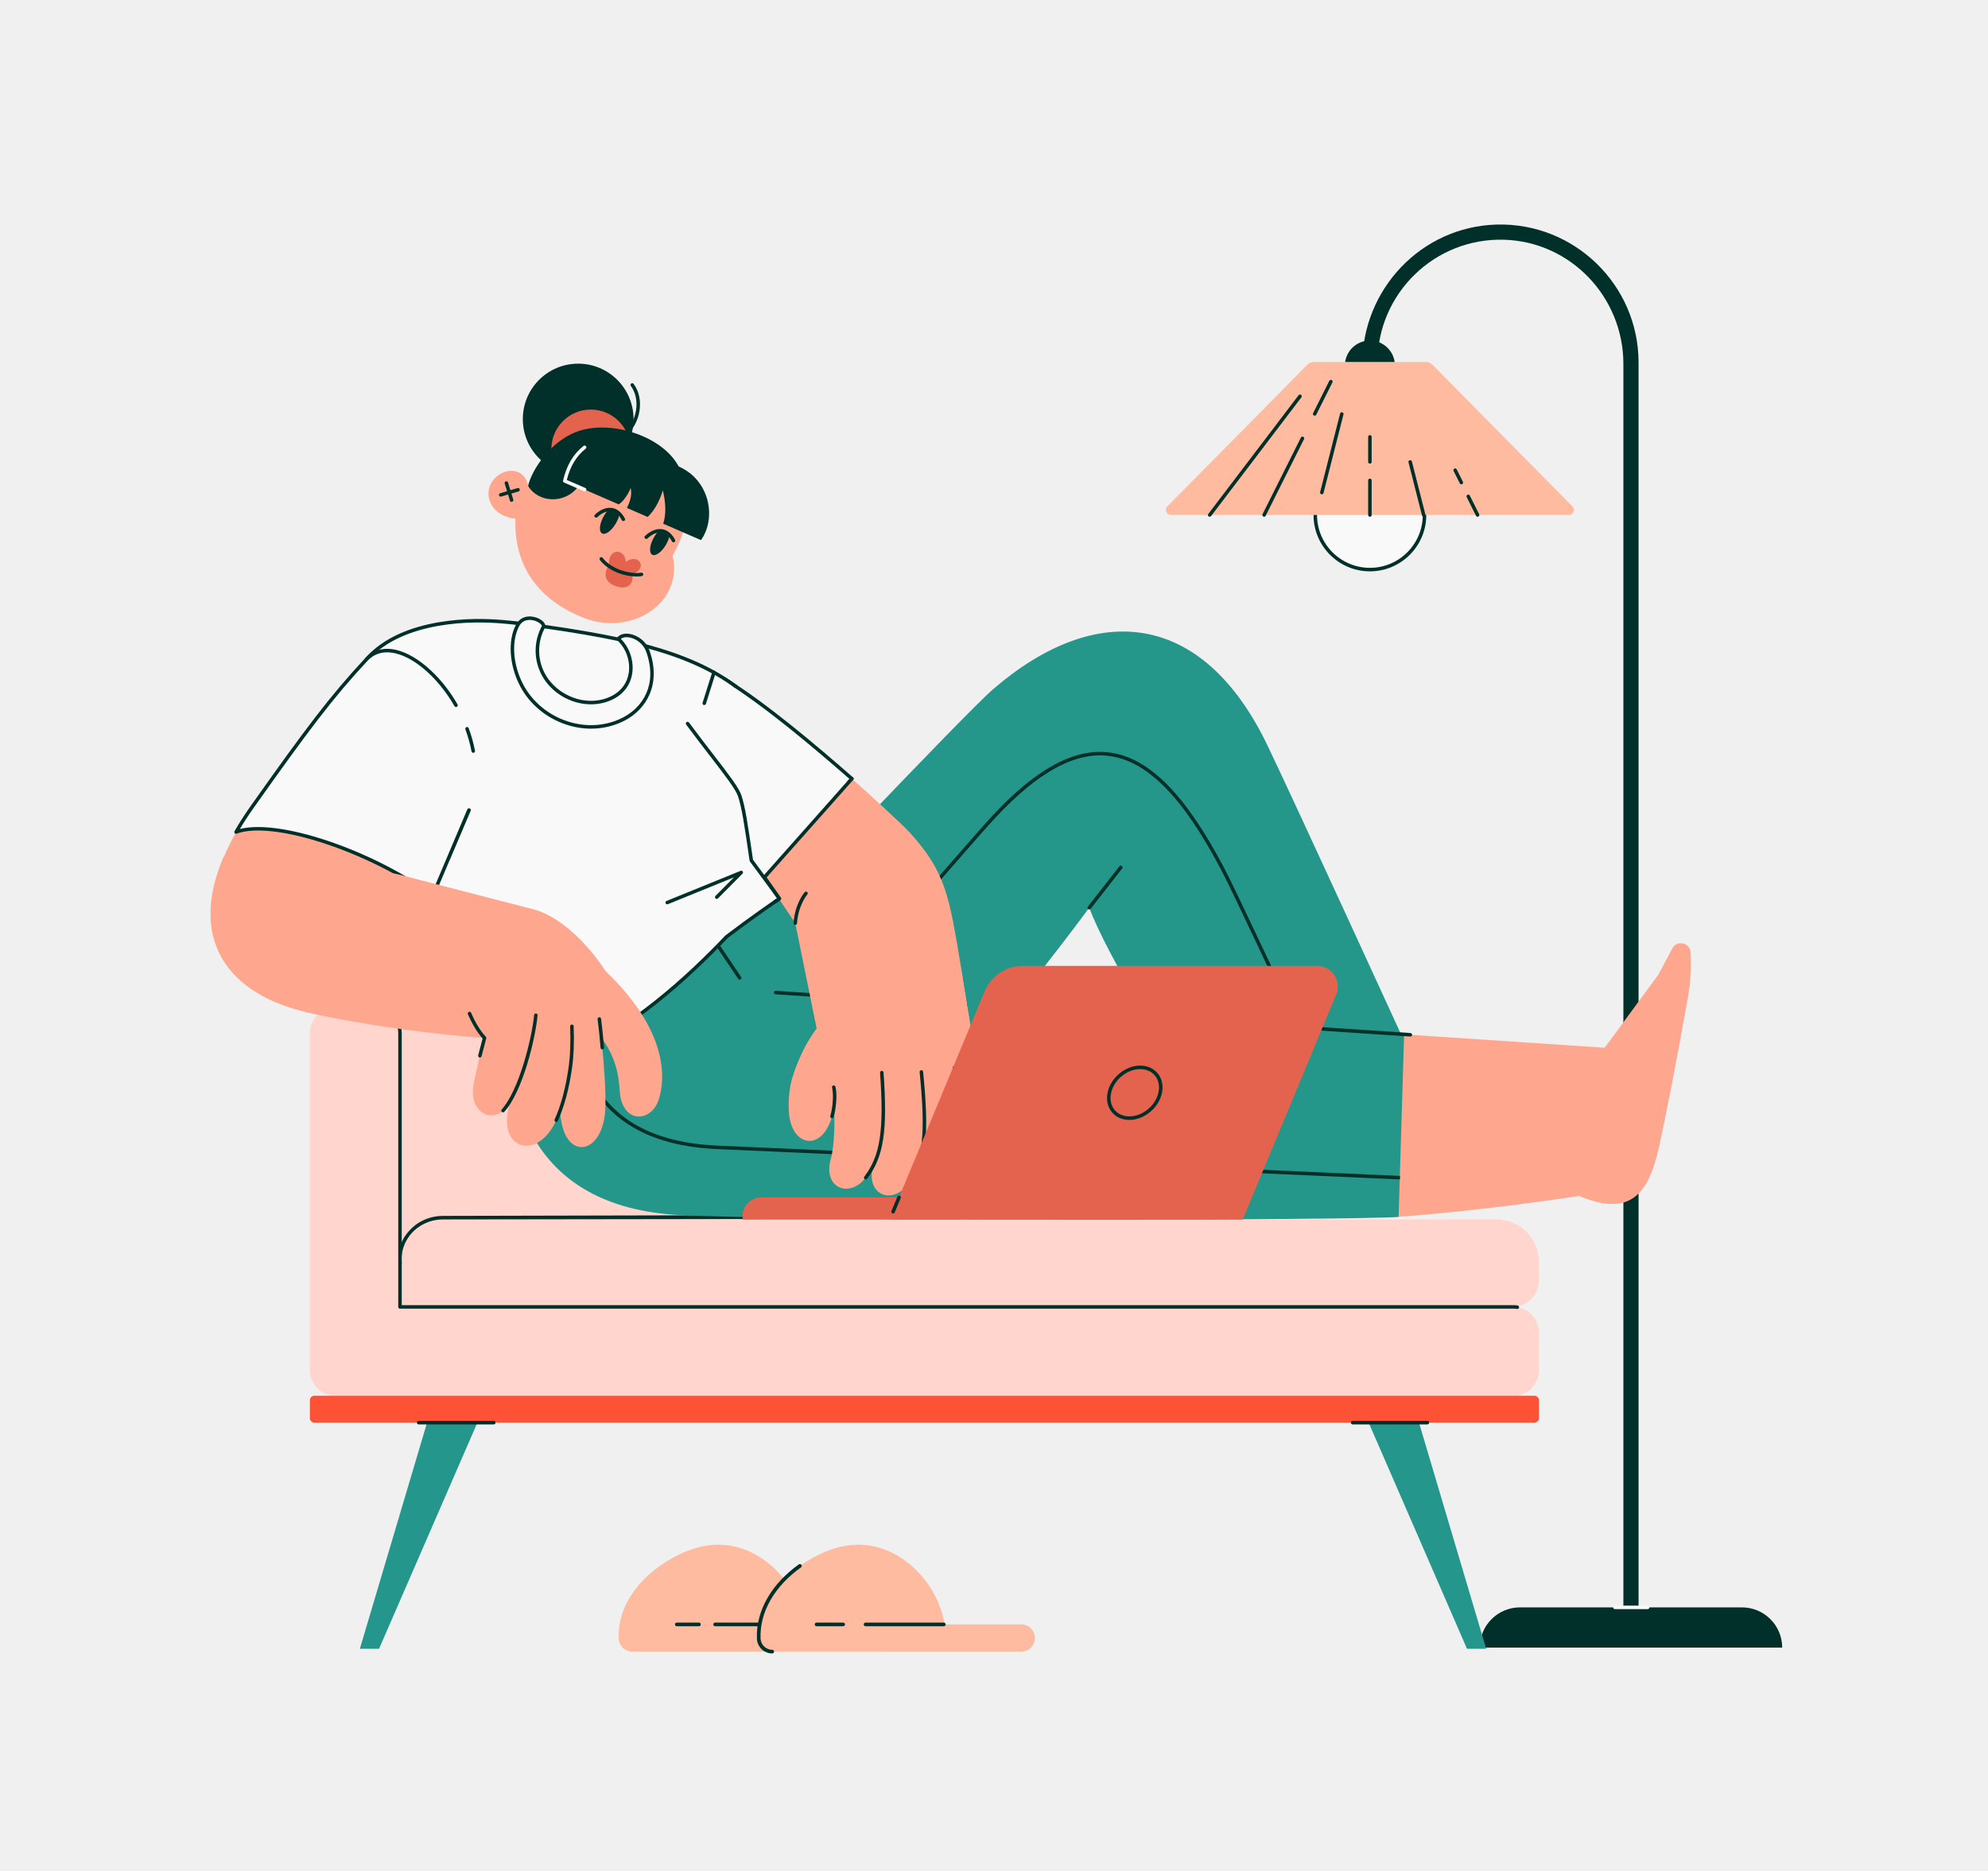
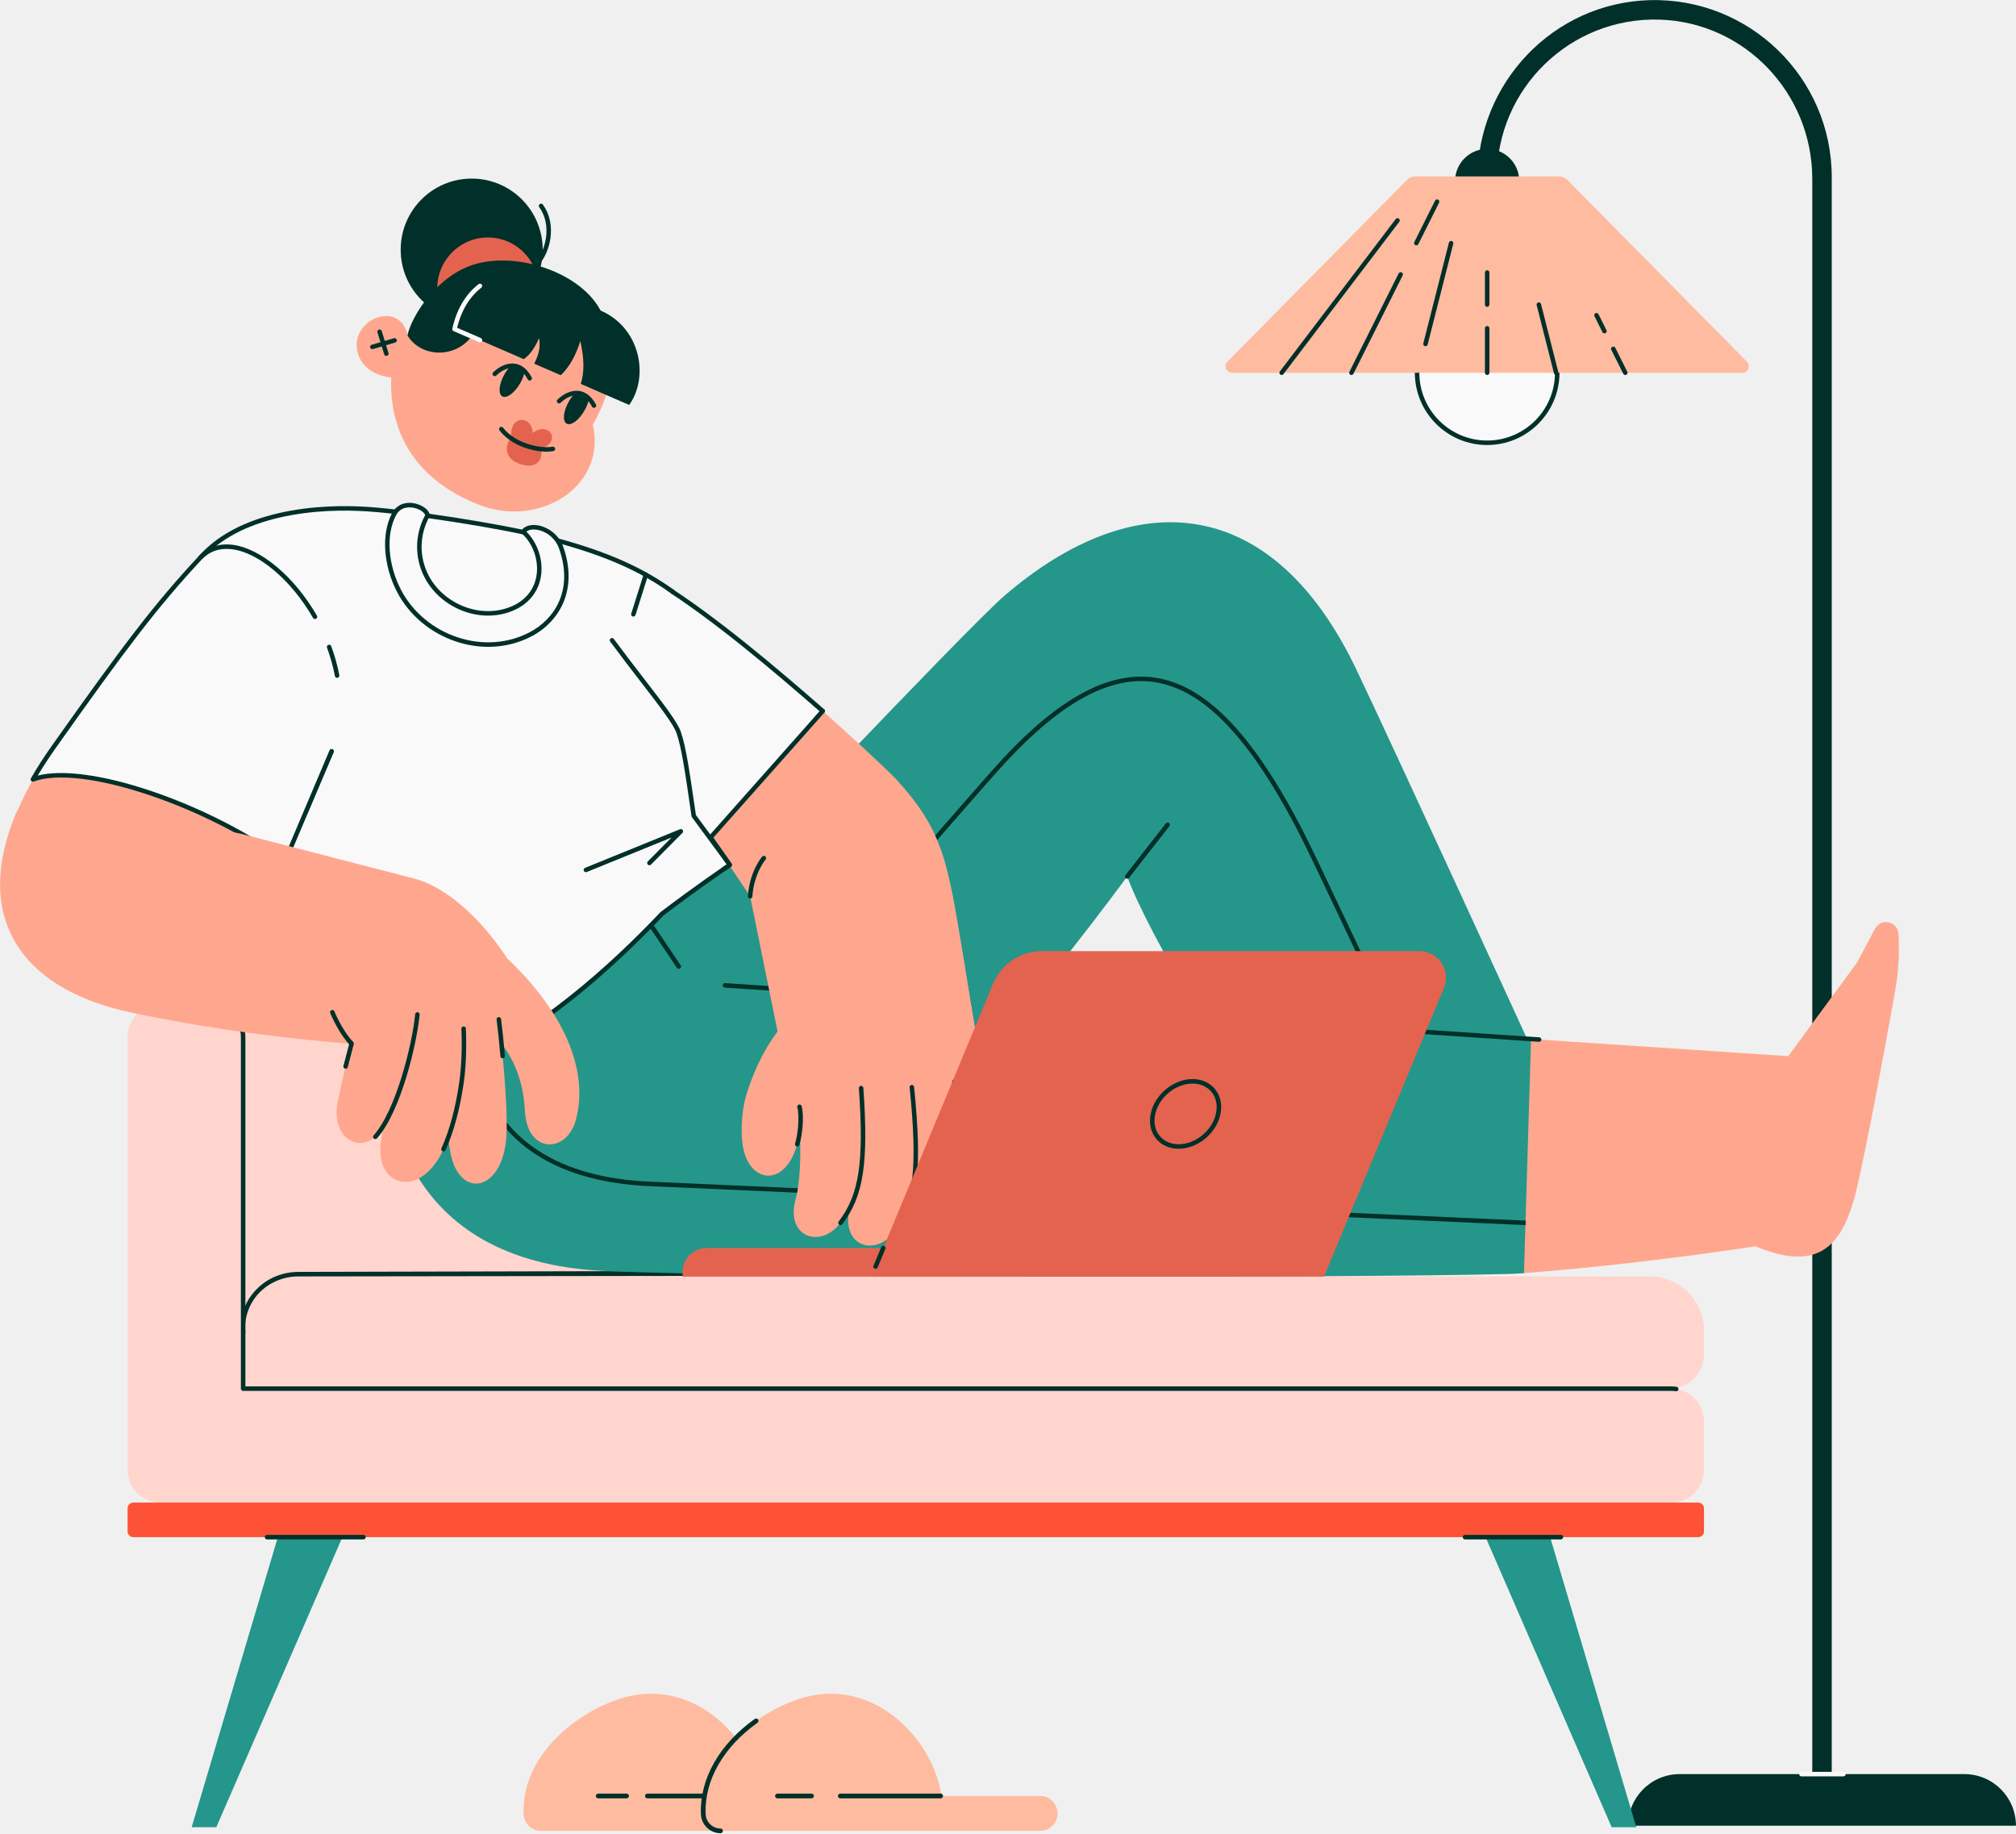
- <svg xmlns="http://www.w3.org/2000/svg" fill="none" viewBox="0 0 595 560" width="595" height="560">
+ <svg xmlns="http://www.w3.org/2000/svg" fill="none" viewBox="62.98 67.18 470.43 427.73">
  <defs>
    <clipPath id="assetClipPath_Xy5rPZ4q">
      <path d="m0 0 h 1700 v 1600 h -1700 v -1600 z" id="path_1dQm51pS" fill="#ffffff" />
    </clipPath>
    <clipPath id="clipPath__GpYxOiK">
      <path d="m0 0 h 527.832 v 1219.768 h -527.832 v -1219.768 z" id="path_KP4jREdm" />
    </clipPath>
    <clipPath id="clipPath_6Hju50KR">
      <path d="m0 0 h 1050.128 v 549.044 h -1050.128 v -549.044 z" id="path_-crwqsRp" />
    </clipPath>
    <clipPath id="clipPath_GS76xyVh">
      <path d="m0 0 h 1270.559 v 733.778 h -1270.559 v -733.778 z" id="path_VLomG5gn" />
    </clipPath>
    <clipPath id="clipPath_pVQN7FSk">
      <path d="m0 0 h 341.667 v 88.554 h -341.667 v -88.554 z" id="path_WuK07mkT" />
    </clipPath>
    <clipPath id="clipPath_dLZZKNtf">
      <path d="m0 0 h 508.194 v 216.726 h -508.194 v -216.726 z" id="path_MbNN4g2X" />
    </clipPath>
  </defs>
  <g transform="" data-asset-index="0">
    <g clip-path="url(#assetClipPath_Xy5rPZ4q)" transform="scale(0.35 0.35)" data-asset-index="0">
      <defs />
      <g transform="translate(997.0 192.0) rotate(0.0 263.5 608.5) scale(0.9984237 0.9977307)" id="v-BzKhlxqlbma9mUZEW2U">
        <g clip-path="url(#clipPath__GpYxOiK)" transform="matrix(1 0 0 1 0 0)" id="M6kR0dTzi17T-Sh764Tqx">
          <circle cx="174.726" cy="248.986" fill="#F9F9F9" r="46.788" id="jM62NpkU9bgWBKp4l7NF" />
          <path d="M174.726 297.275c-26.626 0-48.288-21.662-48.288-48.288s21.662-48.288 48.288-48.288 48.288 21.662 48.288 48.288-21.662 48.288-48.288 48.288zm0-93.577c-24.972 0-45.288 20.316-45.288 45.288s20.316 45.288 45.288 45.288 45.288-20.316 45.288-45.288-20.316-45.288-45.288-45.288z" fill="#003029" id="Ewg_3kJh9AgjsbrjT0zkf" />
          <path d="M397.507 1204.398c-3.299-.401-5.686-3.374-5.686-6.697V119.429c0-57.154-45.105-104.755-102.236-106.385-59.454-1.696-108.36 46.175-108.36 105.254v5.019c0 3.323-2.387 6.296-5.686 6.697a6.503 6.503 0 0 1-7.314-6.45v-3.995c0-64.21 50.673-117.688 114.857-119.519 66.794-1.906 121.739 51.876 121.739 118.249v1079.649c0 3.857-3.36 6.93-7.314 6.45z" fill="#003029" id="DzZxhrL1ZdwBizyz2jfui" />
          <path d="M194.641 134.645h-39.83v-13.787c0-10.999 8.916-19.915 19.915-19.915 10.999 0 19.915 8.916 19.915 19.915z" fill="#003029" id="sKUifgnENyimURUgnYye6" />
          <path d="M194.641 136.145h-39.83a1.5 1.5 0 0 1-1.5-1.5v-13.787c0-11.809 9.607-21.415 21.415-21.415s21.415 9.606 21.415 21.415v13.787a1.5 1.5 0 0 1-1.5 1.5zm-38.33-3h36.83v-12.287c0-10.154-8.261-18.415-18.415-18.415s-18.415 8.261-18.415 18.415z" fill="#003029" id="acpTkPgAPFmhBEKRITl" />
          <path d="M127.066 117.794h95.32c2.287 0 4.478.916 6.085 2.543L348.19 241.591c2.709 2.744.766 7.395-3.091 7.395H4.352c-3.856 0-5.8-4.651-3.091-7.395L120.98 120.337a8.55 8.55 0 0 1 6.086-2.543z" fill="#FFBBA0" id="efwNc1Xq9AdWLLiOoAeq8" />
          <g fill="#003029" id="hzhvIgF_l0rmk_96Zjo24">
            <path d="M527.832 1219.768H268.811c0-19.045 15.439-34.485 34.485-34.485h190.052c19.045 0 34.484 15.439 34.484 34.485zM37.506 250.486a1.5 1.5 0 0 1-1.193-2.408l77.349-101.78a1.5 1.5 0 1 1 2.389 1.815l-77.349 101.78a1.498 1.498 0 0 1-1.196.593zm89.916-86.613a1.5 1.5 0 0 1-1.341-2.171l13.869-27.729a1.5 1.5 0 0 1 2.683 1.342l-13.869 27.729a1.499 1.499 0 0 1-1.342.829zm-43.32 86.613a1.5 1.5 0 0 1-1.341-2.171l32.85-65.681a1.5 1.5 0 1 1 2.683 1.342l-32.85 65.681a1.497 1.497 0 0 1-1.342.829zm182.853 0c-.55 0-1.08-.304-1.343-.829l-7.996-15.988a1.5 1.5 0 0 1 2.683-1.342l7.996 15.988a1.5 1.5 0 0 1-1.34 2.171zm-13.909-27.808c-.55 0-1.08-.304-1.343-.829l-5.321-10.638a1.5 1.5 0 0 1 2.683-1.342l5.321 10.638a1.5 1.5 0 0 1-1.34 2.171zm-119.507 8.585a1.5 1.5 0 0 1-1.455-1.869l17.115-67.39a1.501 1.501 0 0 1 2.908.738l-17.115 67.39a1.5 1.5 0 0 1-1.453 1.131zm41.187-26.306a1.5 1.5 0 0 1-1.5-1.5v-21.446a1.5 1.5 0 0 1 3 0v21.446a1.5 1.5 0 0 1-1.5 1.5zm46.068 45.529c-.67 0-1.28-.452-1.453-1.131l-11.563-45.529a1.5 1.5 0 1 1 2.908-.738l11.563 45.529a1.5 1.5 0 0 1-1.455 1.869zm-46.068 0a1.5 1.5 0 0 1-1.5-1.5v-29.699a1.5 1.5 0 0 1 3 0v29.699a1.5 1.5 0 0 1-1.5 1.5z" fill="#003029" id="yS8td_Wr3PJpL7I3avPq" />
          </g>
          <path d="M412.646 1186.783h-28.085a1.5 1.5 0 1 1 0-3h28.085a1.5 1.5 0 1 1 0 3z" fill="#F9F9F9" id="EEGo_YJc-z3BJ7SoaoFj" />
        </g>
      </g>
      <g transform="translate(265.0 860.0) rotate(0.0 525.5 275.0) scale(1.00083 1.001741)" id="E0QhYLW2CQlarShwRKLzp">
        <g clip-path="url(#clipPath_6Hju50KR)" transform="matrix(1 0 0 1 0 0)" id="bBXL3IxdJDblnzwOPuJ0">
          <path d="m59.099 549.044 84.005-193.038h-43L42.7 549.044zm929.547 0-84.005-193.038h43l57.404 193.038z" fill="#24968B" id="dYtrX_KYTsbyVuID-w21F" />
          <path d="M697.239 213.538H39.822V1.5h631.033c14.572 0 26.384 11.813 26.384 26.384z" fill="#FFD5CD" id="kxUlvgUSdsQH20qQx1Ha" />
          <path d="M113.234 182.516h900.638c20.023 0 36.255 16.232 36.255 36.255v15.638c0 12.585-10.202 22.787-22.787 22.787H76.979V218.77c0-20.021 16.232-36.254 36.255-36.254z" fill="#FFD5CD" id="RagzXOZDh8gWTfw9A1g49" />
          <path d="M643.015 179.517h68.522a1.5 1.5 0 1 1 0 3h-68.522a1.5 1.5 0 1 1 0-3zM75.479 219.282c-.277-2.811-.108-5.668.317-8.497.438-2.832 1.31-5.594 2.414-8.26 2.184-5.37 5.89-10.06 10.282-13.865 4.424-3.805 9.798-6.479 15.452-7.937a40.058 40.058 0 0 1 8.662-1.201l1.093-.028 1.016-.003 2.025-.005 4.05-.009 64.801-.149 129.602-.298 129.602-.298 129.602.153a1.5 1.5 0 1 1 .004 3l-259.205.355-129.603.177-64.801.089c-2.7.015-5.4-.018-8.1.036a37.113 37.113 0 0 0-8.007 1.101c-5.23 1.334-10.175 3.825-14.309 7.298-8.313 6.897-13.01 17.928-11.897 28.34a1.493 1.493 0 1 1-2.969.317l-.001-.012z" fill="#003029" id="uLz6CRxM1Hwkn8VSeTZbX" />
          <path d="M55.149 1.5H21.83C9.774 1.5 0 11.274 0 23.33v287.867c0 12.056 9.774 21.83 21.83 21.83h1006.468c12.056 0 21.83-9.774 21.83-21.83v-32.17c0-12.056-9.774-21.83-21.83-21.83H76.979V23.33c0-12.056-9.774-21.83-21.83-21.83z" fill="#FFD5CD" id="iv84fjSX110MurH9cgcHb" />
          <path d="M1031.641 258.951c-.076 0-.152-.006-.229-.018a20.603 20.603 0 0 0-3.113-.236H76.979a1.5 1.5 0 0 1-1.5-1.5V23.33c0-11.21-9.12-20.33-20.33-20.33a1.5 1.5 0 0 1 0-3c12.864 0 23.33 10.466 23.33 23.33v232.367h949.819c1.194 0 2.394.091 3.568.271a1.499 1.499 0 0 1-.225 2.983z" fill="#003029" id="lIrDtSKMaio0d3rd8NSZ9" />
          <path d="M3.835 356.006h1042.458a3.835 3.835 0 0 0 3.835-3.835v-15.308a3.835 3.835 0 0 0-3.835-3.835H3.835A3.835 3.835 0 0 0 0 336.863v15.308a3.835 3.835 0 0 0 3.835 3.835z" fill="#FE5236" id="knUKsmR2_-IxCCJkpHNr" />
          <g fill="#003029" id="j4KU0rS8LRqH4fxk_vpbz">
            <path d="M954.843 357.506H890.93a1.5 1.5 0 0 1 0-3h63.913a1.5 1.5 0 0 1 0 3zm-797.7 0H92.902a1.5 1.5 0 0 1 0-3h64.241a1.5 1.5 0 0 1 0 3z" fill="#003029" id="Scf5O7ggVJ56Qj7M9i0Ub" />
          </g>
        </g>
      </g>
      <g transform="translate(180.0 311.0) rotate(0.0 633.0 366.0) scale(0.9964118 0.9975769)" id="ASXCyA_Tsr2do-mGMn5a-">
        <g clip-path="url(#clipPath_GS76xyVh)" transform="matrix(1 0 0 1 0 0)" id="fH_qyXerHZ149TfAG14S3">
          <path d="M396.608 164.462c22.504-39.003 15.86-78.89-24.096-98.798-43.064-21.457-80.383-.592-99.825 39.174-3.545-18.523-25.474-15.682-32.404-1.264-5.127 10.668.956 27.171 21.408 29.299-1.62 45.304 24.839 72.04 59.248 85.29 39.939 15.378 85.083-12.421 75.669-53.701z" fill="#FFA78E" id="my7u9dgsC4IasfdHAyPti" />
          <path d="M249.078 113.977a1.5 1.5 0 0 1-.422-2.939l14.871-4.368a1.5 1.5 0 0 1 .846 2.879l-14.871 4.368c-.141.04-.284.06-.424.06z" fill="#003029" id="E7zxxJNMT8cE84Ptn2zc0" />
          <path d="M258.436 118.479a1.499 1.499 0 0 1-1.433-1.06l-4.49-14.618a1.5 1.5 0 1 1 2.867-.881l4.49 14.618a1.5 1.5 0 0 1-1.434 1.941z" fill="#003029" id="HH4SjeFKyDX_6pShPEpna" />
          <path d="m514.961 440.31-22.179-16.605-167.915 44.024 78.448 131.166z" fill="#25968A" id="jTwXUJnsLn0ug5K7MZjOj" />
          <path d="M442.843 271.497c35.657 22.423 77.985 58.437 107.603 84.311-31.773 37.477-89.22 107.461-89.22 107.461-28.884-27.106-76.549-82.776-76.549-82.776s8.227-140.401 58.166-108.996z" fill="#F9F9F9" id="XcGRiqjkQs8dU9rwMBFru" />
          <path d="M1112.847 671.772h-25.192l-75.671-18.159-.467.054c-4.372-12.723-29.712-86.398-55.323-159.426-22.374-63.797-139.364 13.896-124.28 101.321 12.325 19.05 30.498 46.588 49.723 75.013 1.873 59.012 27.306 66.783 70.237 58.994 26.87-4.875 72.667-14.461 127.954-26.967 15.037-3.402 27.078-8.22 36.151-12.812 7.484-3.787 5.221-17.267-3.132-18.018z" fill="#FFA78E" id="P6VqmGeOTl3brsQsU5ouC" />
          <path d="M461.226 464.768a1.5 1.5 0 0 1-1.026-.406c-28.613-26.852-76.184-82.336-76.662-82.894a1.5 1.5 0 0 1-.358-1.063c.231-3.952 6.023-96.974 36.59-112.711 7.24-3.729 15.272-2.874 23.872 2.533 35.183 22.125 76.087 56.754 107.791 84.45a1.5 1.5 0 0 1 .157 2.1c-31.402 37.039-88.63 106.743-89.204 107.443a1.503 1.503 0 0 1-1.16.548zm-75.012-84.789c4.597 5.349 47.685 55.311 74.873 81.096 7.777-9.467 58.008-70.567 87.259-105.109-31.461-27.459-71.705-61.443-106.302-83.199-7.746-4.871-14.583-5.66-20.901-2.404-27.84 14.332-34.38 101.486-34.929 109.616z" fill="#003029" id="BcVgSR6o2KHVad69qfFeL" />
          <path d="M372.652 611.127c59.416 69.027 155.464 129.852 240.9 29.411 73.982-86.976 109.492-132.192 140.625-174.173 13.528 37.22 72.268 137.382 107.166 173.967l163.04-59.674s-93.106-203.072-117.148-253.14c-55.66-115.915-147.064-124.596-235.404-48.618-24.397 20.983-202.277 208.911-202.277 208.911s-156.317 54.288-96.902 123.316z" fill="#25968A" id="Hy5BvdHYEPDSt1FYG-fe" />
          <path d="M955.368 612.394a1.497 1.497 0 0 1-1.314-.774c-13.866-25.093-36.284-72.458-56.064-114.248-13.263-28.021-24.717-52.222-30.827-63.821-32.653-61.989-63.085-92.885-95.771-97.229-29.114-3.879-61.322 13.662-98.461 53.599-21.644 23.274-185.128 212.894-186.777 214.807a1.5 1.5 0 0 1-2.273-1.959c1.649-1.913 165.17-191.575 186.853-214.891 37.85-40.701 70.905-58.529 101.053-54.53 33.734 4.484 64.884 35.881 98.03 98.806 6.14 11.656 17.607 35.883 30.884 63.936 19.761 41.75 42.158 89.071 55.978 114.081a1.499 1.499 0 0 1-1.311 2.223z" fill="#003029" id="rUPBy_3pCSg1ahQmDhPs" />
          <path d="M1019.642 731.419c45.73-3.504 101.794-9.708 166.117-19.613l10.749-125.391-172.125-11.444c.001 0-152.077 167.737-4.741 156.448z" fill="#FFA78E" id="HTRpu-xcU-8WTF_3R07I" />
          <path d="M1161.494 707.297c55.102 28.812 72.106 7.011 81.686-36.003 5.937-26.655 14.878-72.583 24.811-128.39 2.702-15.178 2.935-28.146 2.224-38.29-.586-8.367-11.737-10.757-15.671-3.35l-11.929 22.46-46.106 62.69z" fill="#FFA78E" id="Fnsh3DTjN3XJvKvM3IrS" />
          <path d="M261.61 533.918c-15.974 89.665 10.182 189.631 141.891 195.991 109.852 5.305 579.392 4.496 616.142 1.51 1.369-45.857 4.742-156.448 4.742-156.448l-611.72-40.673c-.001 0-135.082-90.045-151.055-.38z" fill="#25968A" id="a4d79TRSaBjE4PoPyHw0c" />
          <path d="M454.125 528.063c-.483 0-.957-.232-1.246-.663l-39.574-58.834a1.5 1.5 0 0 1 2.489-1.674l39.574 58.834a1.5 1.5 0 0 1-1.243 2.337zm300.052-60.199a1.5 1.5 0 0 1-1.18-2.424l27.055-34.575a1.5 1.5 0 0 1 2.363 1.849l-27.055 34.575a1.504 1.504 0 0 1-1.183.575zm48.177 93.844-.101-.003-317.335-21.1c-.826-.056-1.452-.77-1.397-1.597s.77-1.445 1.596-1.397l317.335 21.1a1.501 1.501 0 0 1-.098 2.997z" fill="#003029" id="rxcNId3wKK5VChXsrF_x" />
          <path d="M409.408 308.465c21.248 30.886 41.612 52.534 44.715 61.843 3.319 9.957 5.383 23.639 10.023 55.56l24.19 32.764s-19.246 12.778-45.447 32.646C333.708 607.747 256.902 603.746 256.902 603.746c-36.732-21.566-28.15-77.183-28.15-77.183-26.809-55.05-102.636-234.137-94.806-273.168 26.686-30.049 76.939-34.793 111.718-32.527 29.47 1.92 89.794 11.416 116.484 18.18 30.959 7.847 61.11 17.544 88.065 37.21z" fill="#F9F9F9" id="APAo8aqhkNTOGqFmLWr5" />
          <path d="M261.204 605.468c-2.794 0-4.317-.208-4.521-.237a1.507 1.507 0 0 1-.541-.19c-35.354-20.758-29.658-72.69-28.938-78.23-29.375-60.43-102.503-234.957-94.729-273.71.052-.261.173-.503.349-.701 12.229-13.77 30.266-23.476 53.61-28.848 22.522-5.183 44.694-5.133 59.327-4.181 29.34 1.912 89.355 11.279 116.755 18.224 29.644 7.514 60.893 17.251 88.581 37.452a1.5 1.5 0 0 1-1.768 2.424c-27.276-19.901-58.198-29.528-87.55-36.968-27.271-6.912-87.007-16.235-116.213-18.138-14.433-.942-36.292-.99-58.46 4.11-22.549 5.188-39.962 14.477-51.765 27.609-7.136 39.342 69.356 219.659 94.759 271.822.134.273.18.583.134.885-.084.545-7.947 54.591 27.157 75.502 2.325.238 19.436 1.44 48.621-10.298 52.443-21.091 102.789-66.974 135.789-101.749.056-.06.117-.113.182-.163 22.095-16.755 39.441-28.602 44.215-31.822l-23.258-31.502a1.5 1.5 0 0 1-.278-.675c-4.66-32.062-6.682-45.464-9.962-55.302-1.999-5.997-11.099-17.775-23.693-34.076-6.241-8.077-13.314-17.231-20.804-27.35a1.501 1.501 0 0 1 2.411-1.786c7.472 10.093 14.535 19.235 20.767 27.301 12.775 16.535 22.006 28.481 24.166 34.961 3.347 10.043 5.381 23.466 10.03 55.447l23.967 32.461a1.499 1.499 0 0 1-.377 2.14c-.192.127-19.465 12.952-45.273 32.518-33.301 35.081-84.091 81.307-137.101 102.516-22.973 9.193-38.44 10.554-45.589 10.554z" fill="#003029" id="SOmiH2OiQw-4AVC9plZlZ" />
          <path d="m160.632 437.675 55.274-68.998c27.626-73.468-56.883-139.043-81.96-115.282-30.402 32.588-51.567 60.847-98.136 126.539-29.026 40.947-38.768 77.24-34.425 106.861 7.717 52.632 159.247-49.12 159.247-49.12z" fill="#FFA78E" id="ndhjbYy7nyR7kt8hh90L1" />
          <path d="M204.259 425.205a1.5 1.5 0 0 1-1.379-2.089l17.534-41.039a1.495 1.495 0 0 1 1.969-.79 1.5 1.5 0 0 1 .79 1.968l-17.534 41.039a1.5 1.5 0 0 1-1.38.911z" fill="#003029" id="bISCBBYZWETw0yXL41GVw" />
          <path d="m190.506 456.478 31.287-73.813c27.626-73.468-55.021-163.373-87.847-129.27-30.402 32.588-51.567 60.847-98.136 126.539-5.199 7.334-9.817 14.524-13.864 21.557 60.943-13.949 149.794 40.625 168.56 54.987z" fill="#F9F9F9" id="wi22UNcc6EaPIrxy0kKrX" />
          <path d="M190.506 457.978c-.32 0-.635-.103-.897-.298-23.86-17.794-57.563-34.93-90.156-45.838-33.779-11.307-61.839-14.566-76.985-8.944a1.5 1.5 0 0 1-1.822-2.155c4.078-7.088 8.769-14.382 13.94-21.677 47.328-66.764 68.163-94.432 98.262-126.695 5.894-6.122 13.711-8.771 22.622-7.684 18.806 2.302 41.527 21.351 56.539 47.401a1.5 1.5 0 1 1-2.6 1.498c-14.565-25.274-36.388-43.729-54.304-45.921-8.051-.987-14.807 1.292-20.08 6.769-29.966 32.121-50.752 59.727-97.992 126.366-4.312 6.084-8.285 12.164-11.841 18.119 16.359-4.158 43.377-.578 75.213 10.076 32.186 10.772 65.464 27.579 89.462 45.145l30.545-72.061a1.5 1.5 0 1 1 2.763 1.17l-31.287 73.812a1.5 1.5 0 0 1-1.382.917z" fill="#003029" id="ykRHVgovh30EF_p6-dica" />
          <path d="M550.446 355.807c11.863 10.364 43.266 39.175 49.082 45.51 31.996 34.855 34.468 55.927 44.661 116.594 8.927 53.13 12.786 76.527 12.786 76.527l-126.383 26.72-28.723-141.574-26.482-39.313z" fill="#FFA78E" id="dTVeTbNAooRAWMiU1HCkw" />
          <path d="M1020.719 699.314 434.27 673.271c-51.79-2.301-114.832-22.407-121.054-105.129a1.5 1.5 0 1 1 2.991-.224c2.791 37.111 17.604 64.609 44.027 81.729 19.056 12.348 44.01 19.287 74.169 20.626l586.449 26.045z" fill="#003029" id="rd4Bc3NjLRPn7V3u8D20p" />
          <path d="m277.024 467.729-116.392-30.055s-143.936-27.852-149.81-13.971c-28.639 67.674.395 117.444 77.236 133.657 88.455 18.664 166.363 22.053 166.363 22.053z" fill="#FFA78E" id="DglaI5lRUbpfHLDlI1AOW" />
          <path d="M245.545 592.117c-26.285-29.212-20.417-60.511-20.417-60.511 3.062-21.155 13.908-73.541 51.896-63.877 26.517 6.746 58.638 39.229 76.143 78.932 0 .001-81.337 74.668-107.622 45.456z" fill="#FFA78E" id="LtHtK17YoSpGCGZlXfho4" />
          <path d="M341.07 522.725c44.374 43.034 51.227 81.355 44.092 106.635-6.175 21.88-31.54 22.287-33.857-4.628-.612-7.107-.698-39.584-30.724-60.66-15.504-10.883 2.632-58.665 20.489-41.347z" fill="#FFA78E" id="sbWW4b1EdPfY1xGsNj3rN" />
          <path d="M331.73 544.676s8.694 68.025 7.064 95.006c-2.274 37.657-31.551 42.736-37.472 11.164-7.894-42.091-8.848-99.651-8.848-99.651.759-22.017 31.293-27.245 39.256-6.519z" fill="#FFA78E" id="kGXhc-QpNGvahQVhyMShe" />
          <path d="M308.694 548.94s3.796 29.169-.009 55.417c-2.798 19.303-7.292 33.914-11.983 44.225-15.351 33.747-46.446 25.686-41.817-5.38 3.255-21.841 7.566-36.267 9.388-49.033 4.266-29.887 3.44-41.084 3.44-41.084-2.022-22.992 40.243-18.418 40.981-4.145z" fill="#FFA78E" id="lGoPswIrTjorwdz3Au1zF" />
          <path d="M336.278 587.848a1.5 1.5 0 0 1-1.493-1.373c-.778-9.125-1.641-17.37-2.564-24.505a1.5 1.5 0 0 1 2.975-.385c.929 7.178 1.797 15.467 2.579 24.636a1.5 1.5 0 0 1-1.497 1.627zm-39.577 62.233a1.5 1.5 0 0 1-1.364-2.121c5.292-11.632 9.394-26.785 11.864-43.819 1.516-10.459 2.011-22.588 1.469-36.051a1.501 1.501 0 0 1 1.438-1.56c.825-.05 1.526.61 1.559 1.438.549 13.646.045 25.961-1.498 36.602-2.51 17.312-6.695 32.745-12.102 44.632a1.499 1.499 0 0 1-1.366.879z" fill="#003029" id="Tf9wBpAuiJaIS2M4Hhqsu" />
          <path d="M279.237 558.521c-2.476 25.858-12.141 57.02-23.639 76.231s-34.766 8.04-29.741-17.39c5.026-25.43 11.623-48.057 12.532-51.105 5.109-17.13 43.468-35.098 40.848-7.736z" fill="#FFA78E" id="ZveftrBeZ6IdtTDyXEFbx" />
          <path d="M251.072 641.831a1.5 1.5 0 0 1-1.118-2.5c14.943-16.717 25.871-60.909 27.79-80.952a1.5 1.5 0 0 1 2.986.285c-1.838 19.196-12.416 64.629-28.54 82.667-.296.331-.706.5-1.118.5zm-19.89-47.01a1.5 1.5 0 0 1-1.451-1.882l3.813-14.502c-4.977-5.351-9.888-14.195-12.632-20.803a1.5 1.5 0 1 1 2.771-1.15c2.742 6.603 7.7 15.493 12.595 20.472a1.5 1.5 0 0 1 .381 1.434l-4.026 15.313a1.504 1.504 0 0 1-1.451 1.118z" fill="#003029" id="ccmc_D6BN9sE5lKfxO2dD" />
          <circle cx="315.552" cy="47.507" fill="#003029" r="47.507" id="hd81SUpvnB3MD5073Ffr1" />
          <circle cx="326.399" cy="73.207" fill="#E4634F" r="33.86" id="iXXmT03_wzVSfYHrYyTk2" />
          <path d="M341.945 173.21c-1.15-16.089 14.247-14.738 14.394-3.251 11.11-8.395 20.114 6.103 5.005 10.704 2.373 3.206.197 13.062-10.485 10.87-14.3-2.937-13.296-13.488-8.914-18.323z" fill="#E4634F" id="AkMT0AVJEIWkTHqHnlmJO" />
          <g fill="#003029" id="H1552gRmlw4apJz0d7_k">
            <path d="M365.678 182.466c-9.795 0-23.905-4.286-31.527-14.205a1.501 1.501 0 0 1 2.379-1.829c8.072 10.505 24.726 14.191 33.152 12.722a1.5 1.5 0 0 1 .515 2.955c-1.35.236-2.873.357-4.519.357zm-50.22-76.965c-11.408 15.105-34.186 13.828-42.874-.713 2.816-13.289 20.28-40.928 46.398-47.941 31.494-8.457 78.404 9.376 86.042 39.654z" fill="#003029" id="B5ysxQrsL-pB1S_SLavKi" />
            <path d="M400.709 87.723c27.531 11.004 33.963 44.243 20.245 63.53l-32.431-14.065c2.616-7.943 2.247-17.629-.283-28.578-2.876 8.958-6.852 16.903-13.068 22.788l-17.771-7.707c2.382-4.834 4.573-10.455 3.227-17.173-1.767 4.547-5.852 11.435-10.306 14.103l-46.272-20.068c4.893-15.158 16.284-35.566 35.04-37.672zm-3.321 65.463c-.538 0-1.058-.29-1.327-.799-2.327-4.403-5.292-6.922-8.814-7.486-3.853-.616-8.292 1.172-12.175 4.911a1.5 1.5 0 1 1-2.081-2.16c4.568-4.399 9.938-6.483 14.731-5.713 3.095.496 7.514 2.469 10.991 9.046a1.5 1.5 0 0 1-1.325 2.201z" fill="#003029" id="bvHjEe1yuTGrmnD93L9w7" />
            <path d="M391.027 154.987c-3.699 6.488-9.049 10.406-11.95 8.752s-2.254-8.254 1.444-14.742c1.479-2.594 3.221-4.777 4.966-6.357 3.805-.574 8.388 5.334 8.17 6.13-.539 1.967-1.422 4.098-2.63 6.217zm-36.676-20.034c-.538 0-1.058-.29-1.327-.799-2.327-4.403-5.292-6.922-8.814-7.486-3.854-.619-8.292 1.172-12.175 4.911a1.5 1.5 0 1 1-2.081-2.16c4.568-4.399 9.938-6.481 14.731-5.713 3.095.496 7.514 2.469 10.991 9.046a1.5 1.5 0 0 1-1.325 2.201z" fill="#003029" id="Jsm1fkG7Gw6akVx2ZKJ3M" />
            <path d="M347.99 136.754c-3.699 6.488-9.049 10.406-11.95 8.752s-2.254-8.254 1.444-14.742c1.479-2.594 3.221-4.777 4.966-6.357 3.805-.574 8.388 5.334 8.17 6.13-.54 1.967-1.422 4.098-2.63 6.217zm8.347-75.924a1.5 1.5 0 0 1-.874-2.721c4.691-3.352 8.505-10.428 9.716-18.027 1.262-7.921-.313-15.368-4.435-20.97a1.5 1.5 0 0 1 2.416-1.778c4.602 6.253 6.371 14.499 4.981 23.22-1.351 8.48-5.541 16.143-10.934 19.996-.263.189-.568.28-.87.28zM225.505 333.622a1.5 1.5 0 0 1-1.472-1.222c-1.187-6.282-2.96-12.642-5.271-18.901a1.5 1.5 0 0 1 2.815-1.039c2.368 6.416 4.187 12.938 5.404 19.384a1.499 1.499 0 0 1-1.476 1.778zm258.439 129.485a1.5 1.5 0 0 1-.843-2.742l3.127-2.117-12.069-17.111a1.499 1.499 0 0 1 .104-1.86l75.06-84.465a1.5 1.5 0 1 1 2.243 1.992l-74.27 83.576 12.265 17.389a1.501 1.501 0 0 1-.385 2.107l-4.393 2.975a1.497 1.497 0 0 1-.839.256z" fill="#003029" id="GWD7TfruHLzlzXAspvas2" />
          </g>
          <path d="M263.518 224.412c-7.425 14.133-5.13 34.893 3.585 51.412 16.438 31.158 56.962 44.998 88.12 28.56 16.918-8.926 30.162-29.113 20.315-57.418-4.57-13.483-21.061-17.427-25.481-10.972 13.663 12.242 16.438 38.902-4.549 49.975-20.988 11.073-48.918 1.127-59.99-19.86-7.034-13.333-6.356-28.686.456-40.949-.063-5.303-16.43-12.219-22.456-.748z" fill="#F9F9F9" id="G53YhwFI3_acmATlTRJ" />
          <path d="M326.663 312.895c-7.118 0-14.358-1.167-21.49-3.519-16.974-5.594-31.334-17.568-39.397-32.853-9.389-17.797-10.831-39.02-3.586-52.81 3.018-5.744 8.932-8.186 15.819-6.529 4.556 1.096 9.421 4.257 9.465 7.956.003.261-.062.518-.189.746-6.837 12.31-7.002 27.084-.441 39.521 5.149 9.761 14.418 17.499 25.432 21.232 11.12 3.77 22.978 3.042 32.531-1.999 8.105-4.275 13.168-11.494 14.256-20.327 1.229-9.977-2.699-20.654-10.008-27.203a1.501 1.501 0 0 1-.237-1.965c1.948-2.845 5.874-4.166 10.504-3.524 6.577.905 14.581 5.852 17.635 14.862 4.624 13.291 4.569 26.108-.164 37.053-4.032 9.325-11.445 17.2-20.871 22.174-9.047 4.773-19.027 7.185-29.259 7.185zm-61.818-87.786c-6.805 12.954-5.365 33.054 3.583 50.015 7.705 14.604 21.44 26.051 37.683 31.404 16.604 5.472 33.796 4.24 48.411-3.472 15.906-8.391 29.406-27.403 19.598-55.598-2.647-7.81-9.544-12.086-15.207-12.865-2.841-.394-5.263.098-6.758 1.317 7.31 7.24 11.168 18.358 9.885 28.771-1.212 9.835-6.835 17.866-15.834 22.614-10.278 5.421-22.997 6.22-34.895 2.187-11.733-3.978-21.618-12.242-27.122-22.674-6.961-13.193-6.863-28.839.238-41.951-.372-1.45-3.022-3.769-7.121-4.755-2.623-.629-9.091-1.406-12.461 5.007zm158.896 67.55a1.5 1.5 0 0 1-1.431-1.951l8.35-26.46a1.5 1.5 0 0 1 2.861.903l-8.35 26.46a1.502 1.502 0 0 1-1.43 1.048z" fill="#003029" id="ecy-1MVgLizALKOH_dB9R" />
          <path d="M655.041 583.844c10.135 56.367 10.593 80.01-2.387 100.596-11.234 17.817-33.877 11.516-28.865-13.006 1.323-6.475 2.494-38-8.711-70.088-5.787-16.569 35.885-40.185 39.963-17.502z" fill="#FFA78E" id="peOHxKqmBBuhaaTVn-UC5" />
          <path d="M636.685 592.913c10.467 58.217 10.941 82.637-2.465 103.899-11.603 18.402-34.99 11.894-29.813-13.433 1.367-6.688 2.575-39.248-8.997-72.389-5.977-17.113 37.063-41.505 41.275-18.077z" fill="#FFA78E" id="VvZvbcODJkg8cKX-bR4WL" />
          <path d="M634.218 698.312a1.499 1.499 0 0 1-1.268-2.299c11.951-18.955 12.909-40.525 4.099-92.324a1.5 1.5 0 1 1 2.957-.503c8.957 52.667 7.901 74.729-4.519 94.428-.284.45-.771.698-1.269.698z" fill="#003029" id="luTpUOyiIHIyGzG6Oo-le" />
          <path d="M608.798 594.994c6.807 61.438 5.578 86.932-9.9 108.156-13.396 18.369-37.321 9.933-30.137-16.109 1.897-6.876 5.454-40.739-4.274-76.11-5.024-18.266 41.572-40.662 44.311-15.937z" fill="#FFA78E" id="SnlDzTX6SizmcJbrr7lUQ" />
          <path d="M598.896 704.65a1.5 1.5 0 0 1-1.211-2.384c13.758-18.865 16.306-41.055 10.906-94.972a1.5 1.5 0 0 1 1.343-1.642c.83-.088 1.56.519 1.642 1.343 5.488 54.791 2.809 77.463-11.467 97.038-.294.403-.75.617-1.213.617z" fill="#003029" id="OPVHU-I8HvCnlcOJt" />
          <path d="M538.009 616.57c5.599-4.715 18.031-26.009 16.245-30.777-6.09-16.263-30.125-21.253-34.419-15.405-8.849 12.052-15.479 25.754-20.423 41.544-3.203 10.229-3.697 23.342-2.822 31.772 2.981 28.737 30.219 31.977 37.577-1.639 2.075-9.479 3.842-25.495 3.842-25.495z" fill="#FFA78E" id="ZpCTA3IZCtwczlai8VPLP" />
          <path d="M574.699 589.915c5.396 61.578 3.583 87.037-12.377 107.9-13.814 18.057-37.539 9.075-29.76-16.796 2.054-6.831 6.387-40.604-2.528-76.188-4.603-18.375 42.494-39.696 44.665-14.916z" fill="#FFA78E" id="tnp_ft7NrCKYQIMx1GvTR" />
          <path d="M533.368 646.793a1.5 1.5 0 0 1-1.431-1.954c1.948-6.135 3.056-18.302 1.509-24.211a1.5 1.5 0 1 1 2.902-.76c1.839 7.024.309 20.02-1.552 25.879a1.498 1.498 0 0 1-1.428 1.046zm28.953 52.523a1.5 1.5 0 0 1-1.19-2.412c13.709-17.921 16.989-39.56 13.497-89.052a1.5 1.5 0 0 1 1.391-1.602 1.492 1.492 0 0 1 1.602 1.391c3.552 50.35.124 72.482-14.107 91.085-.296.388-.742.59-1.193.59zm467.468-122.485-.101-.003-227.436-15.122a1.501 1.501 0 0 1 .199-2.994l227.436 15.122a1.501 1.501 0 0 1-.098 2.997z" fill="#003029" id="G4N5IfQs7n0HMzMel0HFu" />
          <path d="m645.738 526.67 40.32-6.565 7.233 44.427-40.32 6.564z" fill="#25968A" id="XkYtK1w7iecWi8I-Z72" />
          <path d="M501.869 481.084a1.5 1.5 0 0 1-1.498-1.606c1.174-16.628 9.219-26.011 9.561-26.402a1.5 1.5 0 0 1 2.26 1.974c-.076.087-7.729 9.07-8.828 24.639a1.5 1.5 0 0 1-1.495 1.395zM391.975 463.48a1.5 1.5 0 0 1-.565-2.89l63.531-25.808a1.5 1.5 0 0 1 1.628 2.448l-21.017 21.141a1.5 1.5 0 1 1-2.127-2.115l15.833-15.926-56.719 23.04c-.185.075-.376.11-.564.11z" fill="#003029" id="sFG8LHOqlpaDx1Fuoo76" />
          <path d="M321.085 109.442c-.199 0-.402-.039-.596-.124l-17.035-7.389a1.5 1.5 0 0 1-.866-1.707c2.918-12.895 8.831-22.889 17.576-29.707a1.499 1.499 0 0 1 2.105.261c.51.653.393 1.596-.26 2.104-7.912 6.169-13.362 15.18-16.21 26.796l15.885 6.89a1.5 1.5 0 0 1-.599 2.876z" fill="#F9F9F9" id="WyycmqJHVqsXnevt7ULhJ" />
        </g>
      </g>
      <g transform="translate(529.0 1321.0) rotate(0.0 178.0 46.5) scale(1.04195 1.050207)" id="Qy6SzcKWDJ6zoAOjIb2c5">
        <g clip-path="url(#clipPath_pVQN7FSk)" transform="matrix(1 0 0 1 0 0)" id="MHXZdbmwuqEvFo_9OnNJo">
          <path d="M.028 75.981C-1.217 36.545 38.94 8.195 67.49 1.63c43.999-10.118 81.114 28.712 85.395 65.74z" fill="#FFBBA0" id="JRJ5_jZ3egiaxmXhynQZV" />
          <path d="M11.101 64.909h204.537c6.115 0 11.073 4.957 11.073 11.073 0 6.115-4.957 11.073-11.073 11.073H11.101C4.986 87.055.028 82.098.028 75.982c0-6.116 4.958-11.073 11.073-11.073z" fill="#FFBBA0" id="xQ3VeBW-8fZcr6V8j8b8X" />
          <path d="M123.644 66.409H79.219a1.5 1.5 0 0 1 0-3h44.426a1.5 1.5 0 0 1-.001 3z" fill="#003029" id="Hg499aE52QyZZ1Sn7W6yc" />
          <path d="M114.984 75.981c-1.245-39.436 38.912-67.786 67.462-74.352 43.999-10.118 81.114 28.712 85.395 65.74z" fill="#FFBBA0" id="DMcNSAFBkZnWBx-Gl6ZVv" />
          <path d="M126.057 64.909h204.537c6.115 0 11.073 4.957 11.073 11.073 0 6.115-4.957 11.073-11.073 11.073H126.057c-6.115 0-11.073-4.957-11.073-11.073 0-6.116 4.958-11.073 11.073-11.073z" fill="#FFBBA0" id="Iht4oPGBx3Juqf8YcH" />
          <g fill="#003029" id="bVI7s299BLb_gKHOTHjBP">
            <path d="M126.057 88.554c-6.933 0-12.573-5.64-12.573-12.572-.699-22.106 11.861-43.986 34.459-59.98a1.5 1.5 0 1 1 1.733 2.449c-21.761 15.402-33.86 36.354-33.193 57.484.001 5.325 4.295 9.619 9.573 9.619a1.5 1.5 0 0 1 .001 3zm140.827-22.145h-64.219a1.5 1.5 0 0 1 0-3h64.219a1.5 1.5 0 0 1 0 3zm-82.602 0h-21.83a1.5 1.5 0 0 1 0-3h21.83a1.5 1.5 0 0 1 0 3zm-118.34 0H47.75a1.5 1.5 0 0 1 0-3h18.192a1.5 1.5 0 0 1 0 3z" fill="#003029" id="y4qjs6bL5SuKpyGO5m1VZ" />
          </g>
        </g>
      </g>
      <g transform="translate(635.0 826.0) rotate(0.0 254.5 108.5) scale(1.001586 1.001264)" id="pTBtrRXZIAeITy3yUqS4Q">
        <g clip-path="url(#clipPath_dLZZKNtf)" transform="matrix(1 0 0 1 0 0)" id="N8lbsovMLgoSDi9nIUboI">
          <path d="M16.026 197.68H183.32v19.046H0v-3.021c0-8.85 7.175-16.025 16.026-16.025z" fill="#E4634F" id="S8PWG0Z7Bsrw0R2xqemRu" />
          <path d="M426.979 216.726H125.702l80.956-194.947A35.328 35.328 0 0 1 239.284 0h251.218c12.603 0 21.156 12.813 16.322 24.452z" fill="#E4634F" id="uD-ggN5S6fOQXqpoUFL2m" />
          <g fill="#003029" id="iHKKZwJj5X6hBJ4rxU67n">
            <path d="M330.239 131.562c-6.167 0-11.503-2.395-15.023-6.742-3.624-4.476-4.878-10.431-3.531-16.769 2.683-12.62 15.144-22.888 27.779-22.888 6.167 0 11.503 2.395 15.023 6.742 3.624 4.476 4.878 10.431 3.531 16.769-2.683 12.621-15.144 22.888-27.779 22.888zm9.224-43.398c-11.295 0-22.441 9.201-24.845 20.511-1.156 5.436-.115 10.499 2.928 14.258 2.94 3.631 7.447 5.63 12.692 5.63 11.295 0 22.441-9.201 24.845-20.511 1.156-5.436.115-10.499-2.928-14.258-2.94-3.631-7.447-5.63-12.692-5.63zm-210.962 123.32a1.5 1.5 0 0 1-1.385-2.075l5.11-12.305a1.5 1.5 0 1 1 2.77 1.15l-5.11 12.305a1.498 1.498 0 0 1-1.385.925z" fill="#003029" id="UwbnIZVzYZ-Asxg1Bcm-P" />
          </g>
        </g>
      </g>
    </g>
  </g>
</svg>
